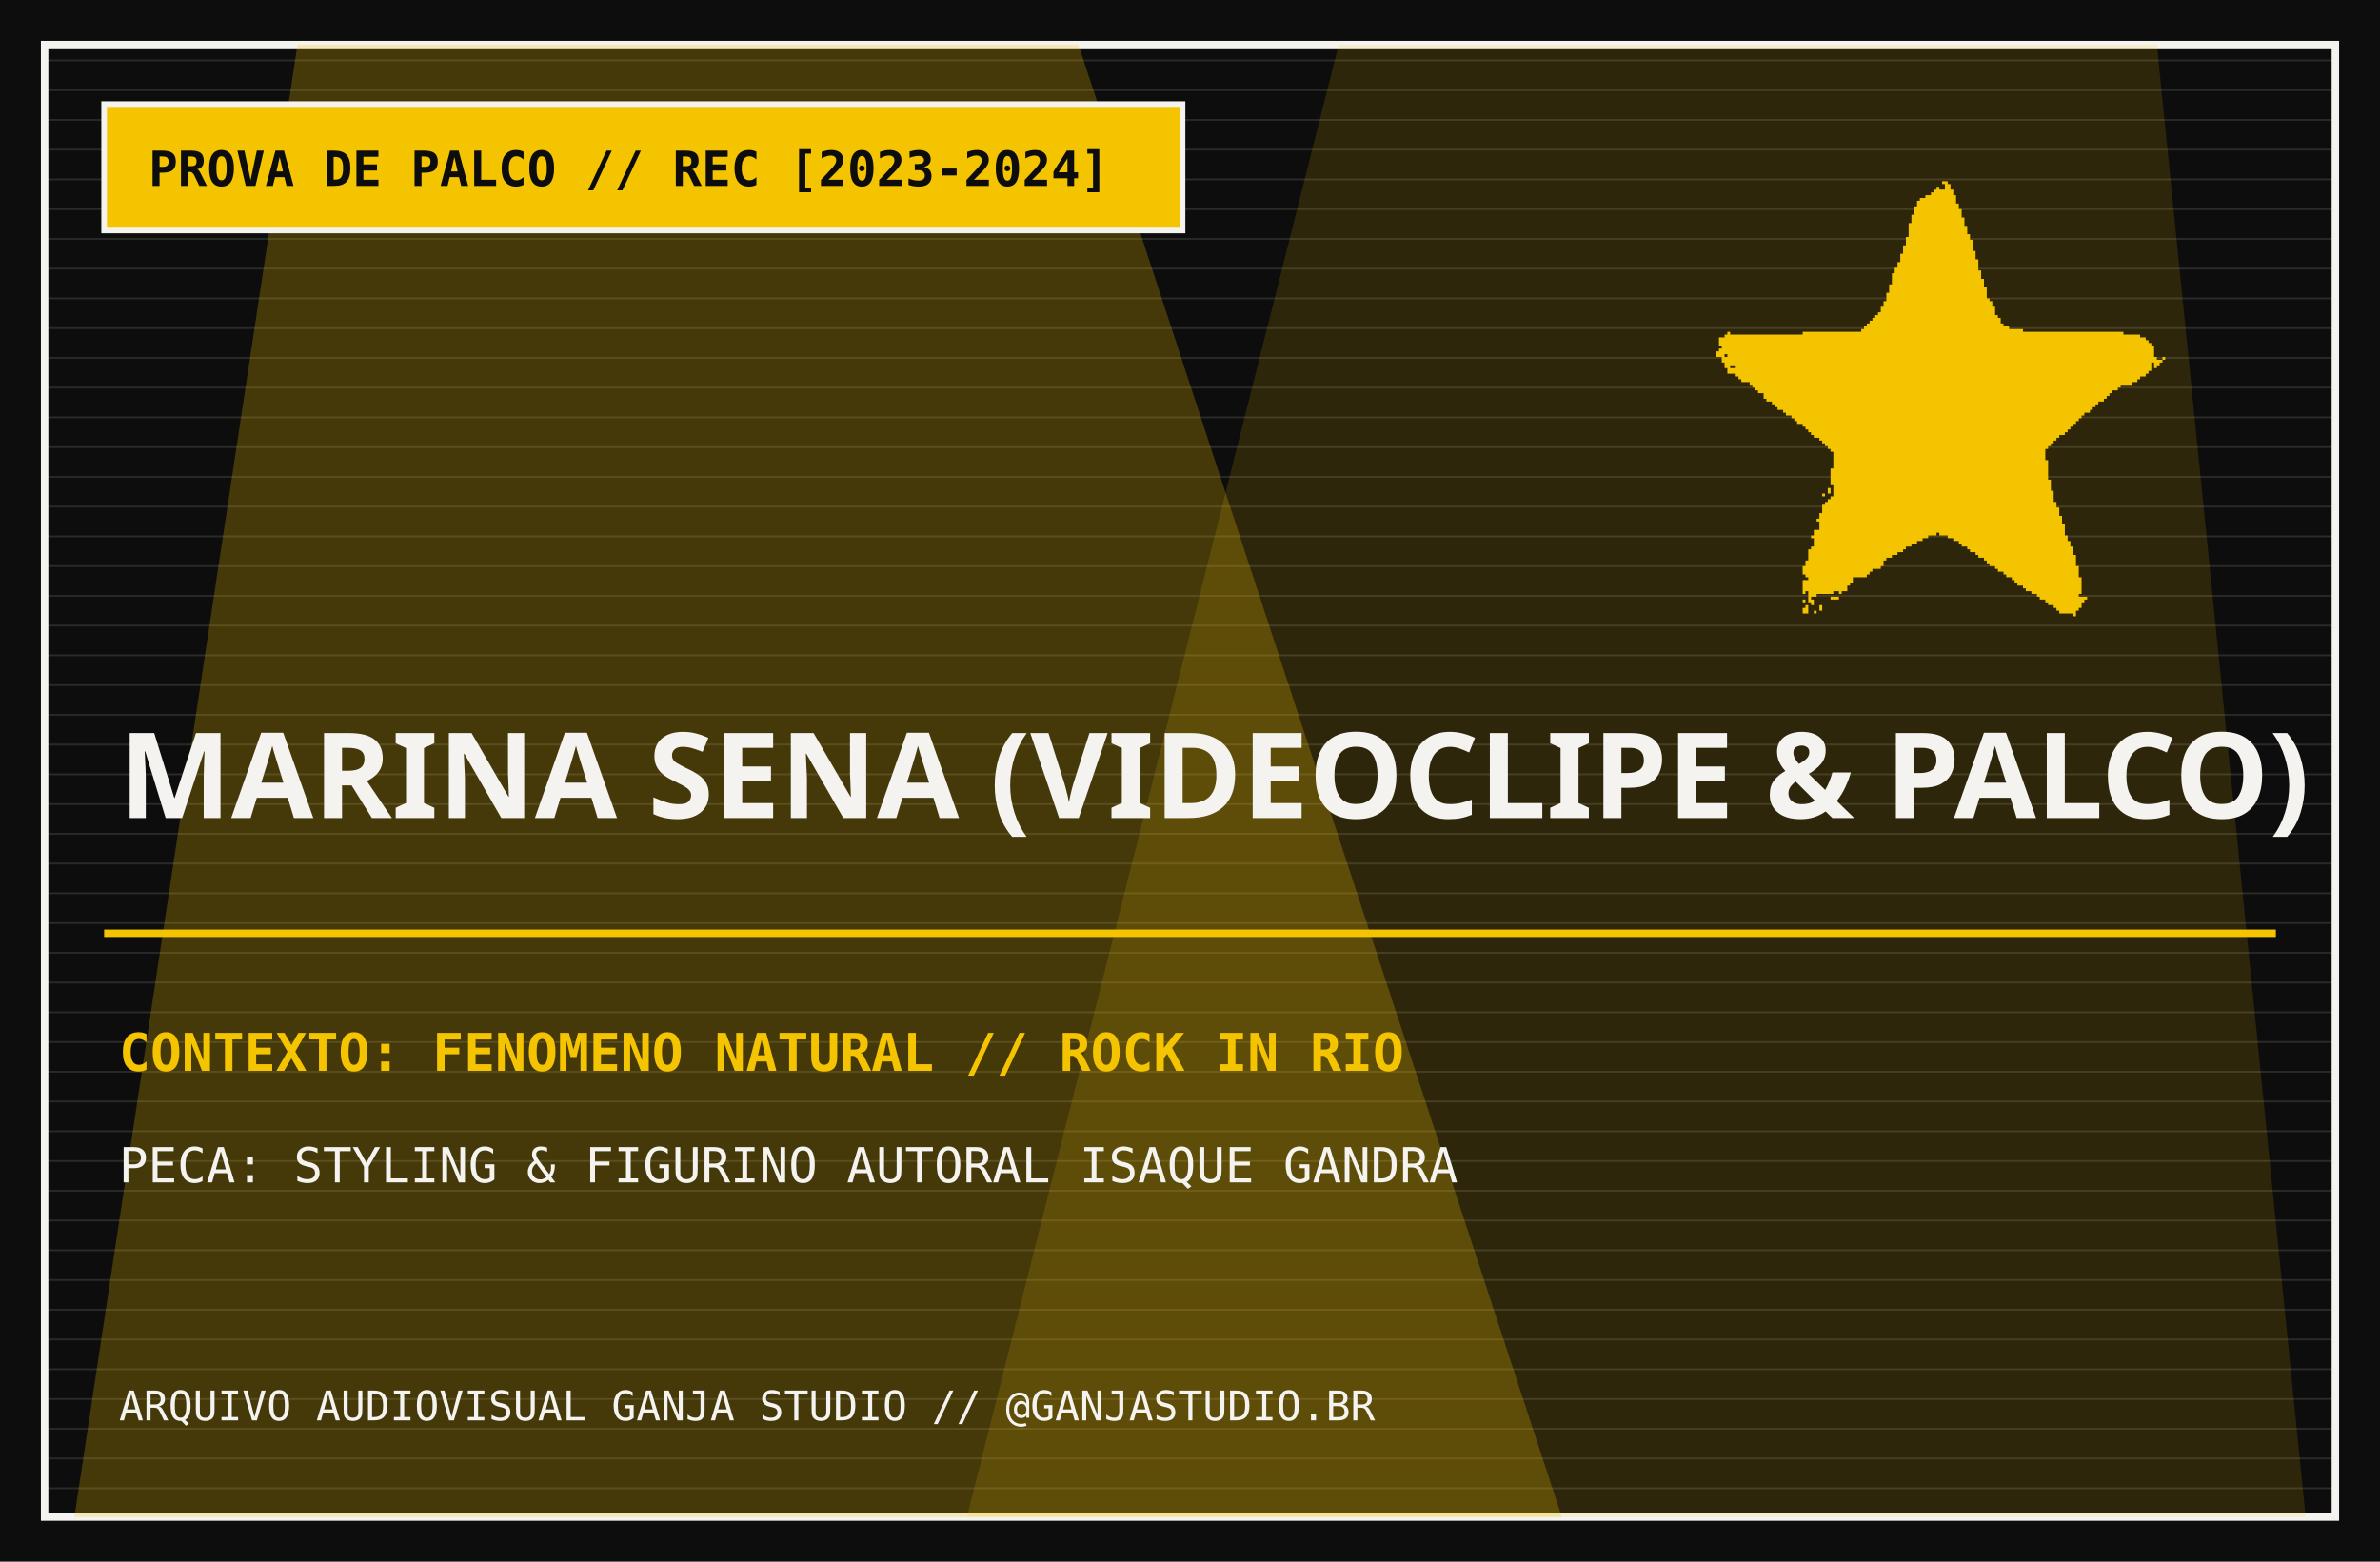
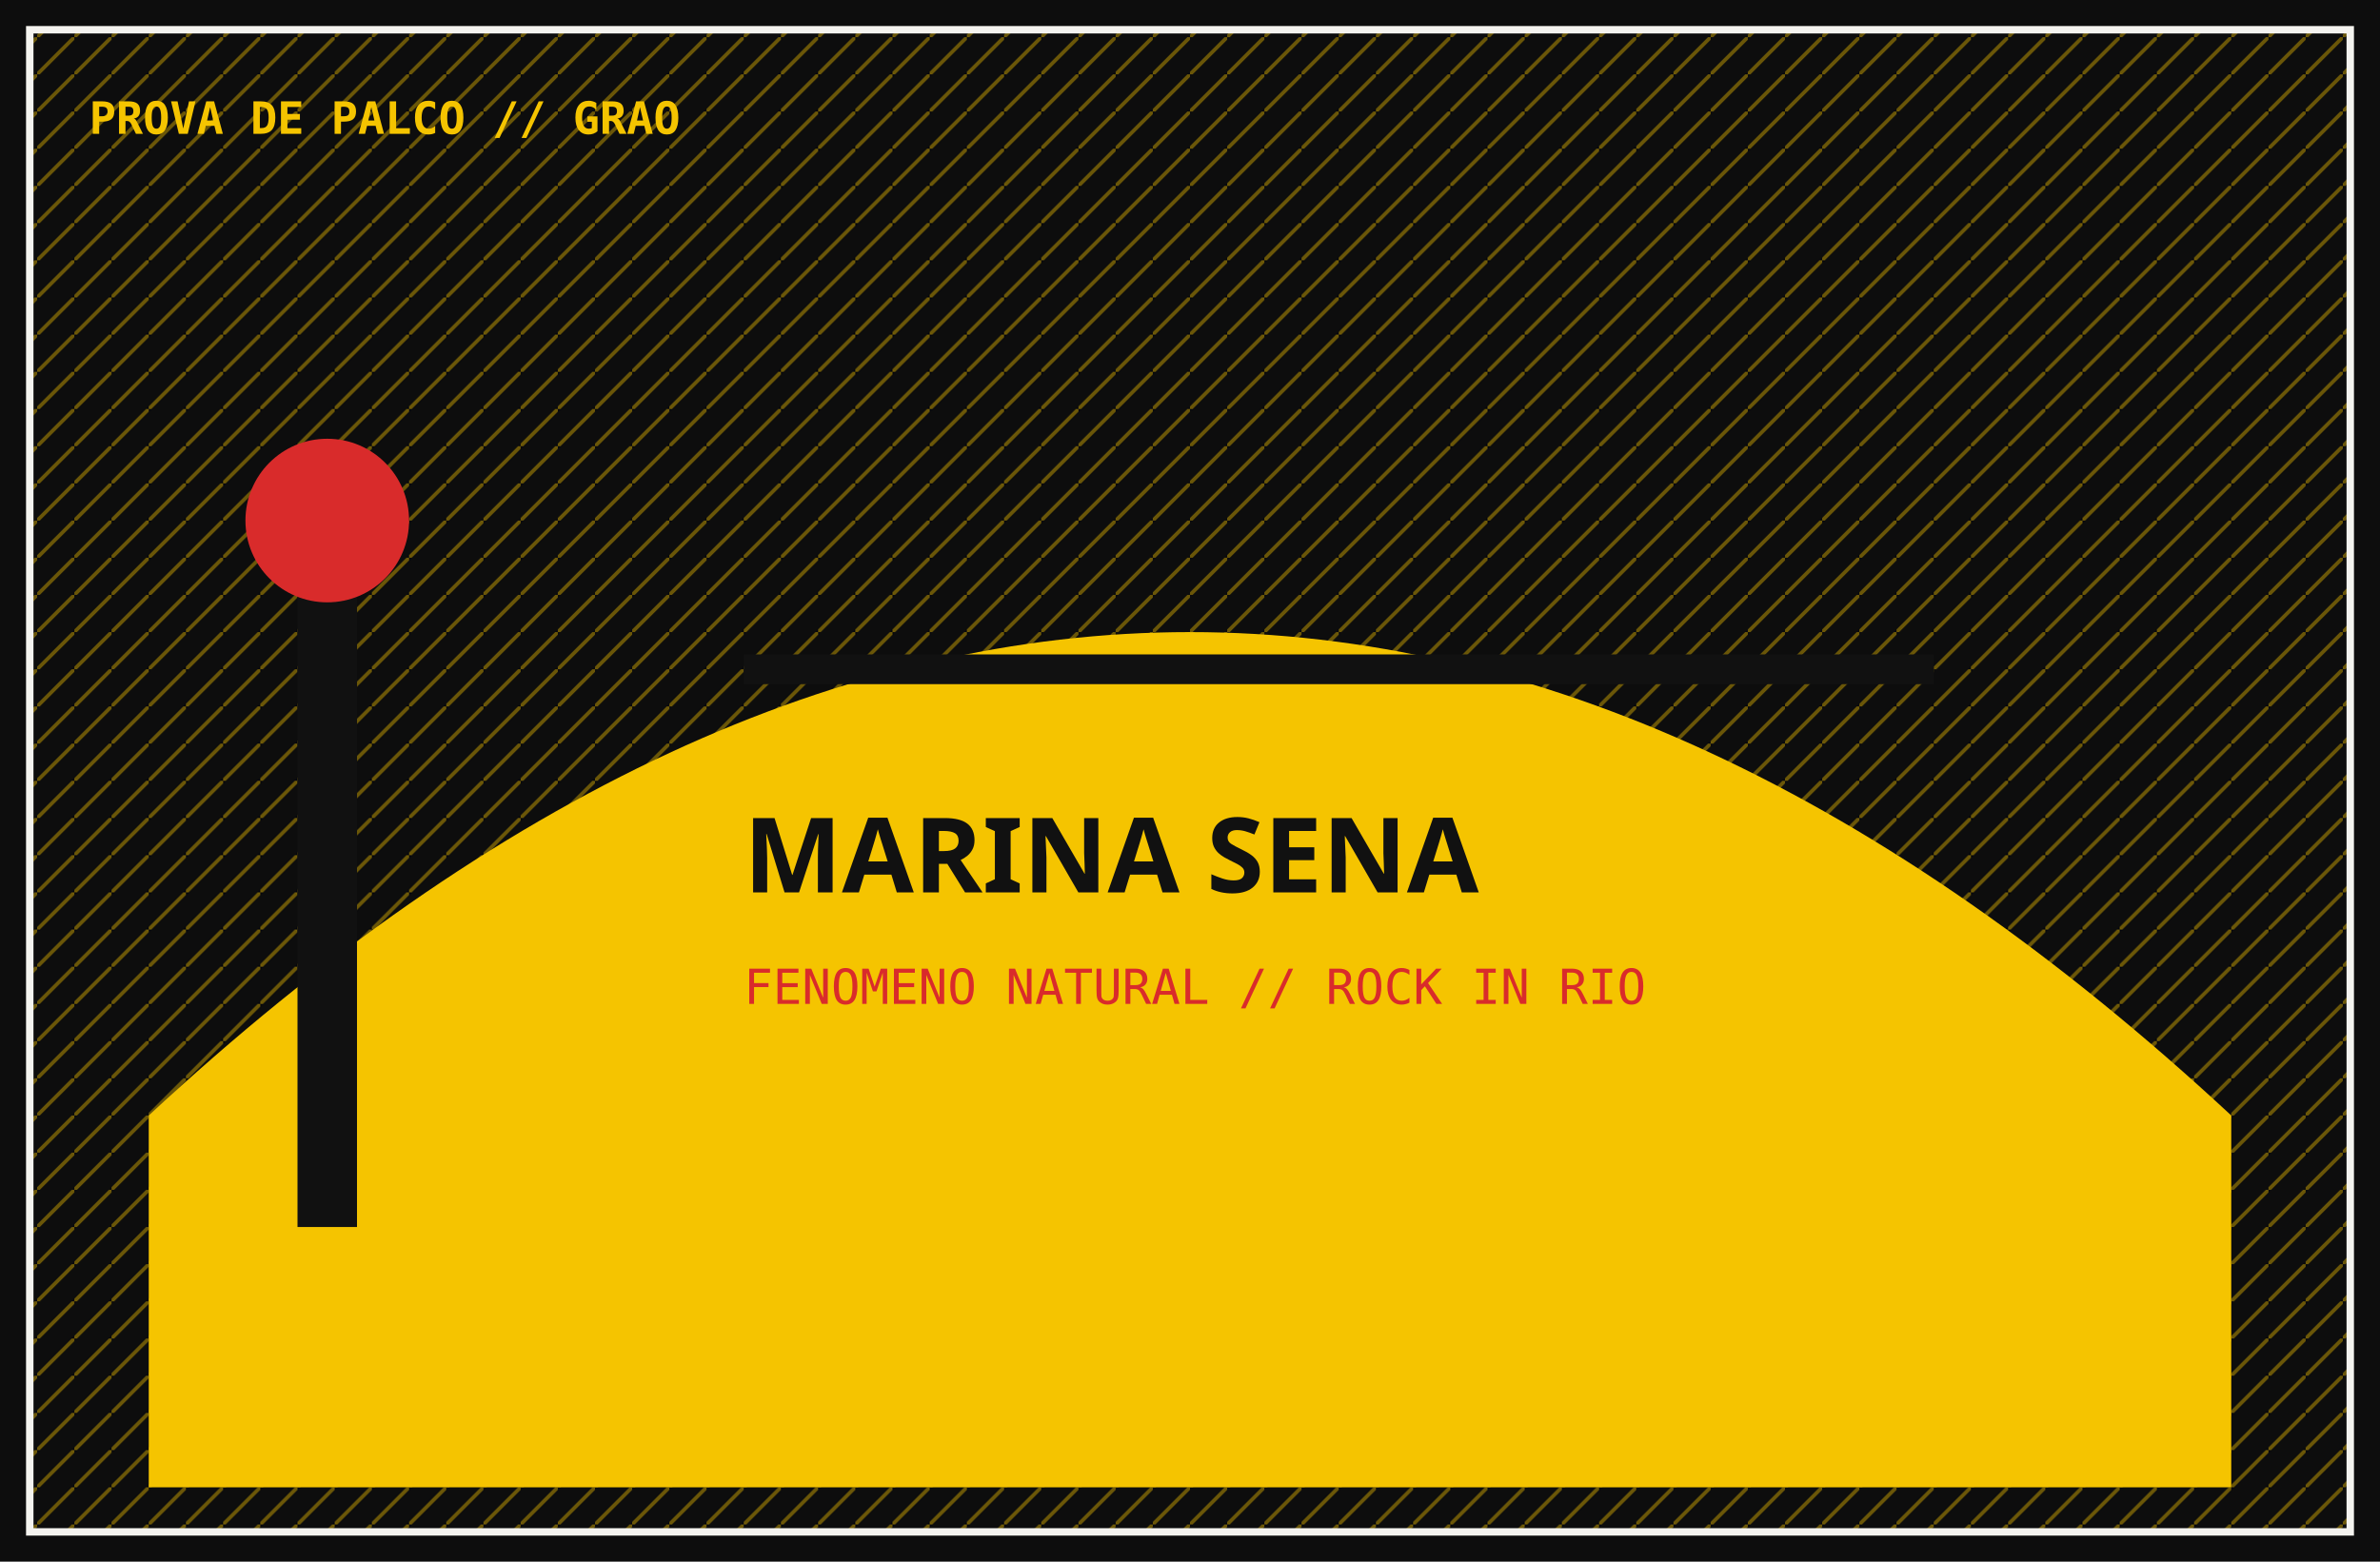
- <svg xmlns="http://www.w3.org/2000/svg" viewBox="0 0 640 420" aria-label="Stage Proof - MARINA SENA (VIDEOCLIPE &amp; PALCO)">
+ <svg xmlns="http://www.w3.org/2000/svg" viewBox="0 0 640 420" aria-label="Stage Proof MARINA SENA">
  <defs>
-     <pattern id="scan-marina-sena" width="8" height="8" patternUnits="userSpaceOnUse">
-       <line x1="0" y1="0" x2="8" y2="0" stroke="#F4F3EF" stroke-width="1" stroke-opacity="0.12" />
+     <pattern id="grain-marina-sena" width="10" height="10" patternUnits="userSpaceOnUse">
+       <rect width="10" height="10" fill="#0D0D0D" />
+       <path d="M0,10 L10,0" stroke="#F5C400" stroke-width="1" stroke-opacity="0.4" />
    </pattern>
  </defs>
  <rect width="640" height="420" fill="#0D0D0D" />
-   <rect x="12" y="12" width="616" height="396" fill="url(#scan-marina-sena)" stroke="#F4F3EF" stroke-width="2" />
-   <polygon points="80,12 290,12 420,408 20,408" fill="#F5C400" fill-opacity="0.24" />
-   <polygon points="360,12 580,12 620,408 260,408" fill="#F5C400" fill-opacity="0.14" />
-   <g transform="translate(460, 48) scale(0.75)" fill="#F5C400">
-     <svg viewBox="258 257 163 157" width="163" height="157">
-       <path d="M341,258L343,258L343,259L344,259L344,261L345,261L345,263L346,263L346,266L347,266L347,268L348,268L348,271L349,271L349,274L350,274L350,277L351,277L351,279L352,279L352,283L353,283L353,286L354,286L354,290L355,290L355,293L356,293L356,296L357,296L357,300L358,300L358,301L359,301L359,303L360,303L360,306L361,306L361,307L362,307L362,309L363,309L363,310L365,310L365,311L370,311L370,312L406,312L406,313L412,313L412,314L414,314L414,315L415,315L415,316L416,316L416,317L417,317L417,321L418,321L418,322L420,322L420,323L419,323L419,324L418,324L418,325L417,325L417,323L416,323L416,326L415,326L415,327L414,327L414,328L412,328L412,329L411,329L411,330L409,330L409,331L405,331L405,332L404,332L404,333L402,333L402,334L401,334L401,335L400,335L400,336L399,336L399,337L397,337L397,338L396,338L396,339L395,339L395,340L394,340L394,341L392,341L392,342L391,342L391,343L390,343L390,344L389,344L389,345L388,345L388,346L387,346L387,347L386,347L386,348L385,348L385,349L383,349L383,350L382,350L382,351L381,351L381,352L380,352L380,353L379,353L379,354L378,354L378,358L379,358L379,365L380,365L380,369L381,369L381,373L382,373L382,375L383,375L383,378L384,378L384,381L385,381L385,385L386,385L386,387L387,387L387,389L388,389L388,392L389,392L389,396L390,396L390,400L391,400L391,406L390,406L390,407L393,407L393,408L392,408L392,409L391,409L391,411L390,411L390,412L389,412L389,414L388,414L388,413L383,413L383,412L382,412L382,411L381,411L381,410L379,410L379,409L378,409L378,408L376,408L376,407L375,407L375,406L373,406L373,405L371,405L371,404L370,404L370,403L368,403L368,402L367,402L367,401L366,401L366,400L364,400L364,399L363,399L363,398L361,398L361,397L360,397L360,396L358,396L358,395L357,395L357,394L356,394L356,393L354,393L354,392L353,392L353,391L351,391L351,390L350,390L350,389L348,389L348,388L347,388L347,387L345,387L345,386L343,386L343,385L340,385L340,384L339,384L339,385L336,385L336,386L334,386L334,387L332,387L332,388L330,388L330,389L328,389L328,390L327,390L327,391L325,391L325,392L323,392L323,393L321,393L321,394L320,394L320,396L319,396L319,397L316,397L316,398L315,398L315,399L314,399L314,400L309,400L309,402L308,402L308,403L307,403L307,405L305,405L305,406L304,406L304,405L302,405L302,406L296,406L296,407L294,407L294,408L295,408L295,410L294,410L294,409L293,409L293,405L292,405L292,406L291,406L291,401L293,401L293,400L292,400L292,399L291,399L291,396L292,396L292,394L293,394L293,390L294,390L294,389L295,389L295,386L294,386L294,385L295,385L295,383L297,383L297,380L296,380L296,379L297,379L297,377L298,377L298,374L299,374L299,373L300,373L300,372L301,372L301,371L302,371L302,367L301,367L301,361L302,361L302,355L301,355L301,354L300,354L300,353L299,353L299,352L298,352L298,351L297,351L297,350L295,350L295,349L294,349L294,348L293,348L293,347L292,347L292,346L291,346L291,345L289,345L289,344L288,344L288,343L287,343L287,342L285,342L285,341L284,341L284,340L282,340L282,339L281,339L281,338L280,338L280,337L278,337L278,336L277,336L277,334L275,334L275,333L274,333L274,332L273,332L273,331L272,331L272,330L269,330L269,329L268,329L268,328L267,328L267,327L264,327L264,325L263,325L263,323L262,323L262,321L260,321L260,319L261,319L261,318L262,318L262,317L261,317L261,314L263,314L263,313L264,313L264,312L265,312L265,313L291,313L291,312L312,312L312,311L313,311L313,310L314,310L314,309L315,309L315,308L316,308L316,307L317,307L317,306L318,306L318,305L319,305L319,303L320,303L320,301L321,301L321,298L322,298L322,295L323,295L323,291L324,291L324,289L325,289L325,287L326,287L326,284L327,284L327,281L328,281L328,278L329,278L329,273L330,273L330,270L331,270L331,267L332,267L332,265L333,265L333,264L335,264L335,263L337,263L337,262L338,262L338,261L339,261L339,260L340,260L340,261L342,261L342,259L341,259Z M264,320L263,320L263,321L264,321Z M420,321L421,321L421,322L420,322Z M266,324L265,324L265,325L267,325L267,324Z M300,368L301,368L301,370L300,370L300,369Z M298,370L299,370L299,371L298,371Z M301,407L304,407L304,408L301,408Z M291,408L292,408L292,409L291,409Z M292,410L293,410L293,413L291,413L291,411L292,411Z M297,410L298,410L298,412L297,412L297,411Z M295,412L296,412L296,413L295,413Z" />
-     </svg>
-   </g>
-   <rect x="28" y="28" width="290" height="34" fill="#F5C400" stroke="#F4F3EF" stroke-width="1.5" />
-   <text x="40" y="50" font-family="Space Mono, monospace" font-weight="700" font-size="13" fill="#0D0D0D">PROVA DE PALCO // REC [2023-2024]</text>
-   <text x="32" y="220" font-family="Syne, sans-serif" font-weight="800" font-size="32" fill="#F4F3EF">MARINA SENA (VIDEOCLIPE &amp; PALCO)</text>
-   <rect x="28" y="250" width="584" height="2" fill="#F5C400" />
-   <text x="32" y="288" font-family="Space Mono, monospace" font-weight="700" font-size="14" fill="#F5C400">CONTEXTO: FENOMENO NATURAL // ROCK IN RIO</text>
-   <text x="32" y="318" font-family="Space Mono, monospace" font-weight="400" font-size="13" fill="#F4F3EF">PECA: STYLING &amp; FIGURINO AUTORAL ISAQUE GANDRA</text>
-   <text x="32" y="382" font-family="Space Mono, monospace" font-weight="400" font-size="11" fill="#F4F3EF">ARQUIVO AUDIOVISUAL GANJA STUDIO // @GANJASTUDIO.BR</text>
+   <rect x="8" y="8" width="624" height="404" fill="url(#grain-marina-sena)" stroke="#F4F3EF" stroke-width="2" />
+   <path d="M40,300 Q320,40 600,300 L600,400 L40,400 Z" fill="#F5C400" />
+   <rect x="80" y="150" width="16" height="180" fill="#111111" />
+   <circle cx="88" cy="140" r="22" fill="#D92B2B" />
+   <path d="M200,180 H520" stroke="#111111" stroke-width="8" />
+   <text x="200" y="240" font-family="Syne, sans-serif" font-size="28" font-weight="800" fill="#111111">MARINA SENA</text>
+   <text x="200" y="270" font-family="Space Mono, monospace" font-size="13" fill="#D92B2B">FENOMENO NATURAL // ROCK IN RIO</text>
+   <text x="24" y="36" font-family="Space Mono, monospace" font-size="12" font-weight="700" fill="#F5C400">PROVA DE PALCO // GRAO</text>
</svg>
